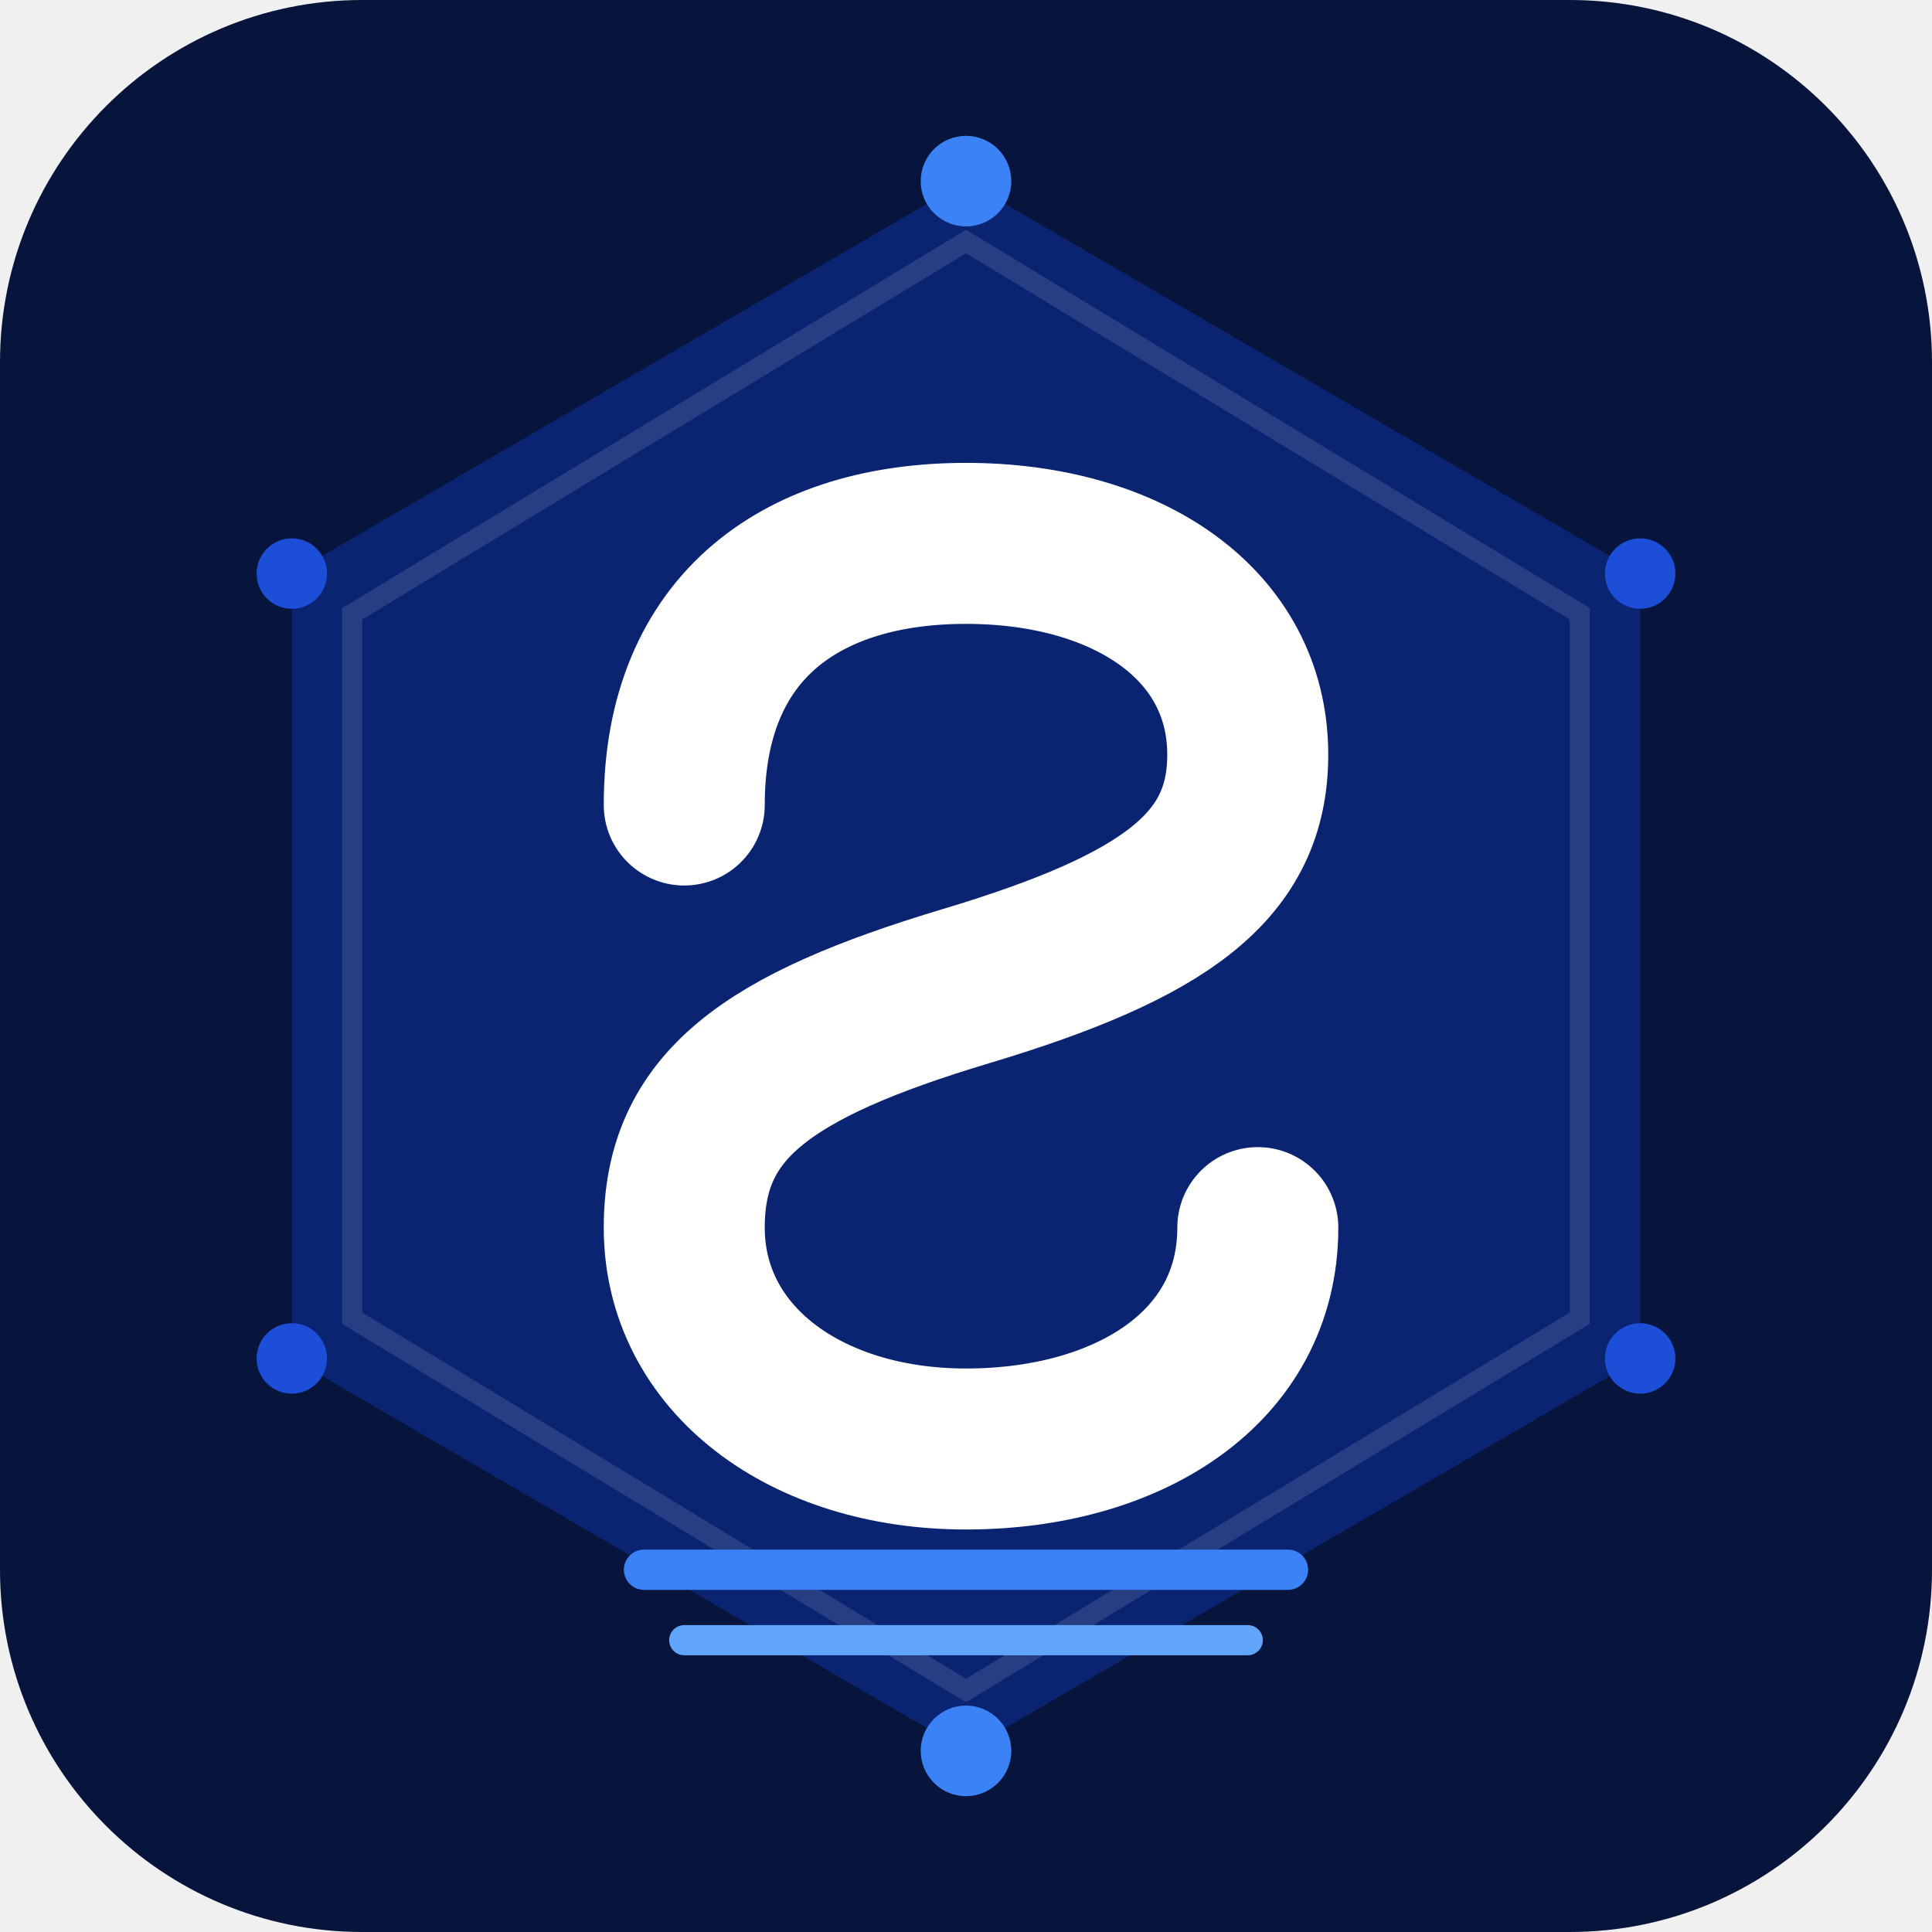
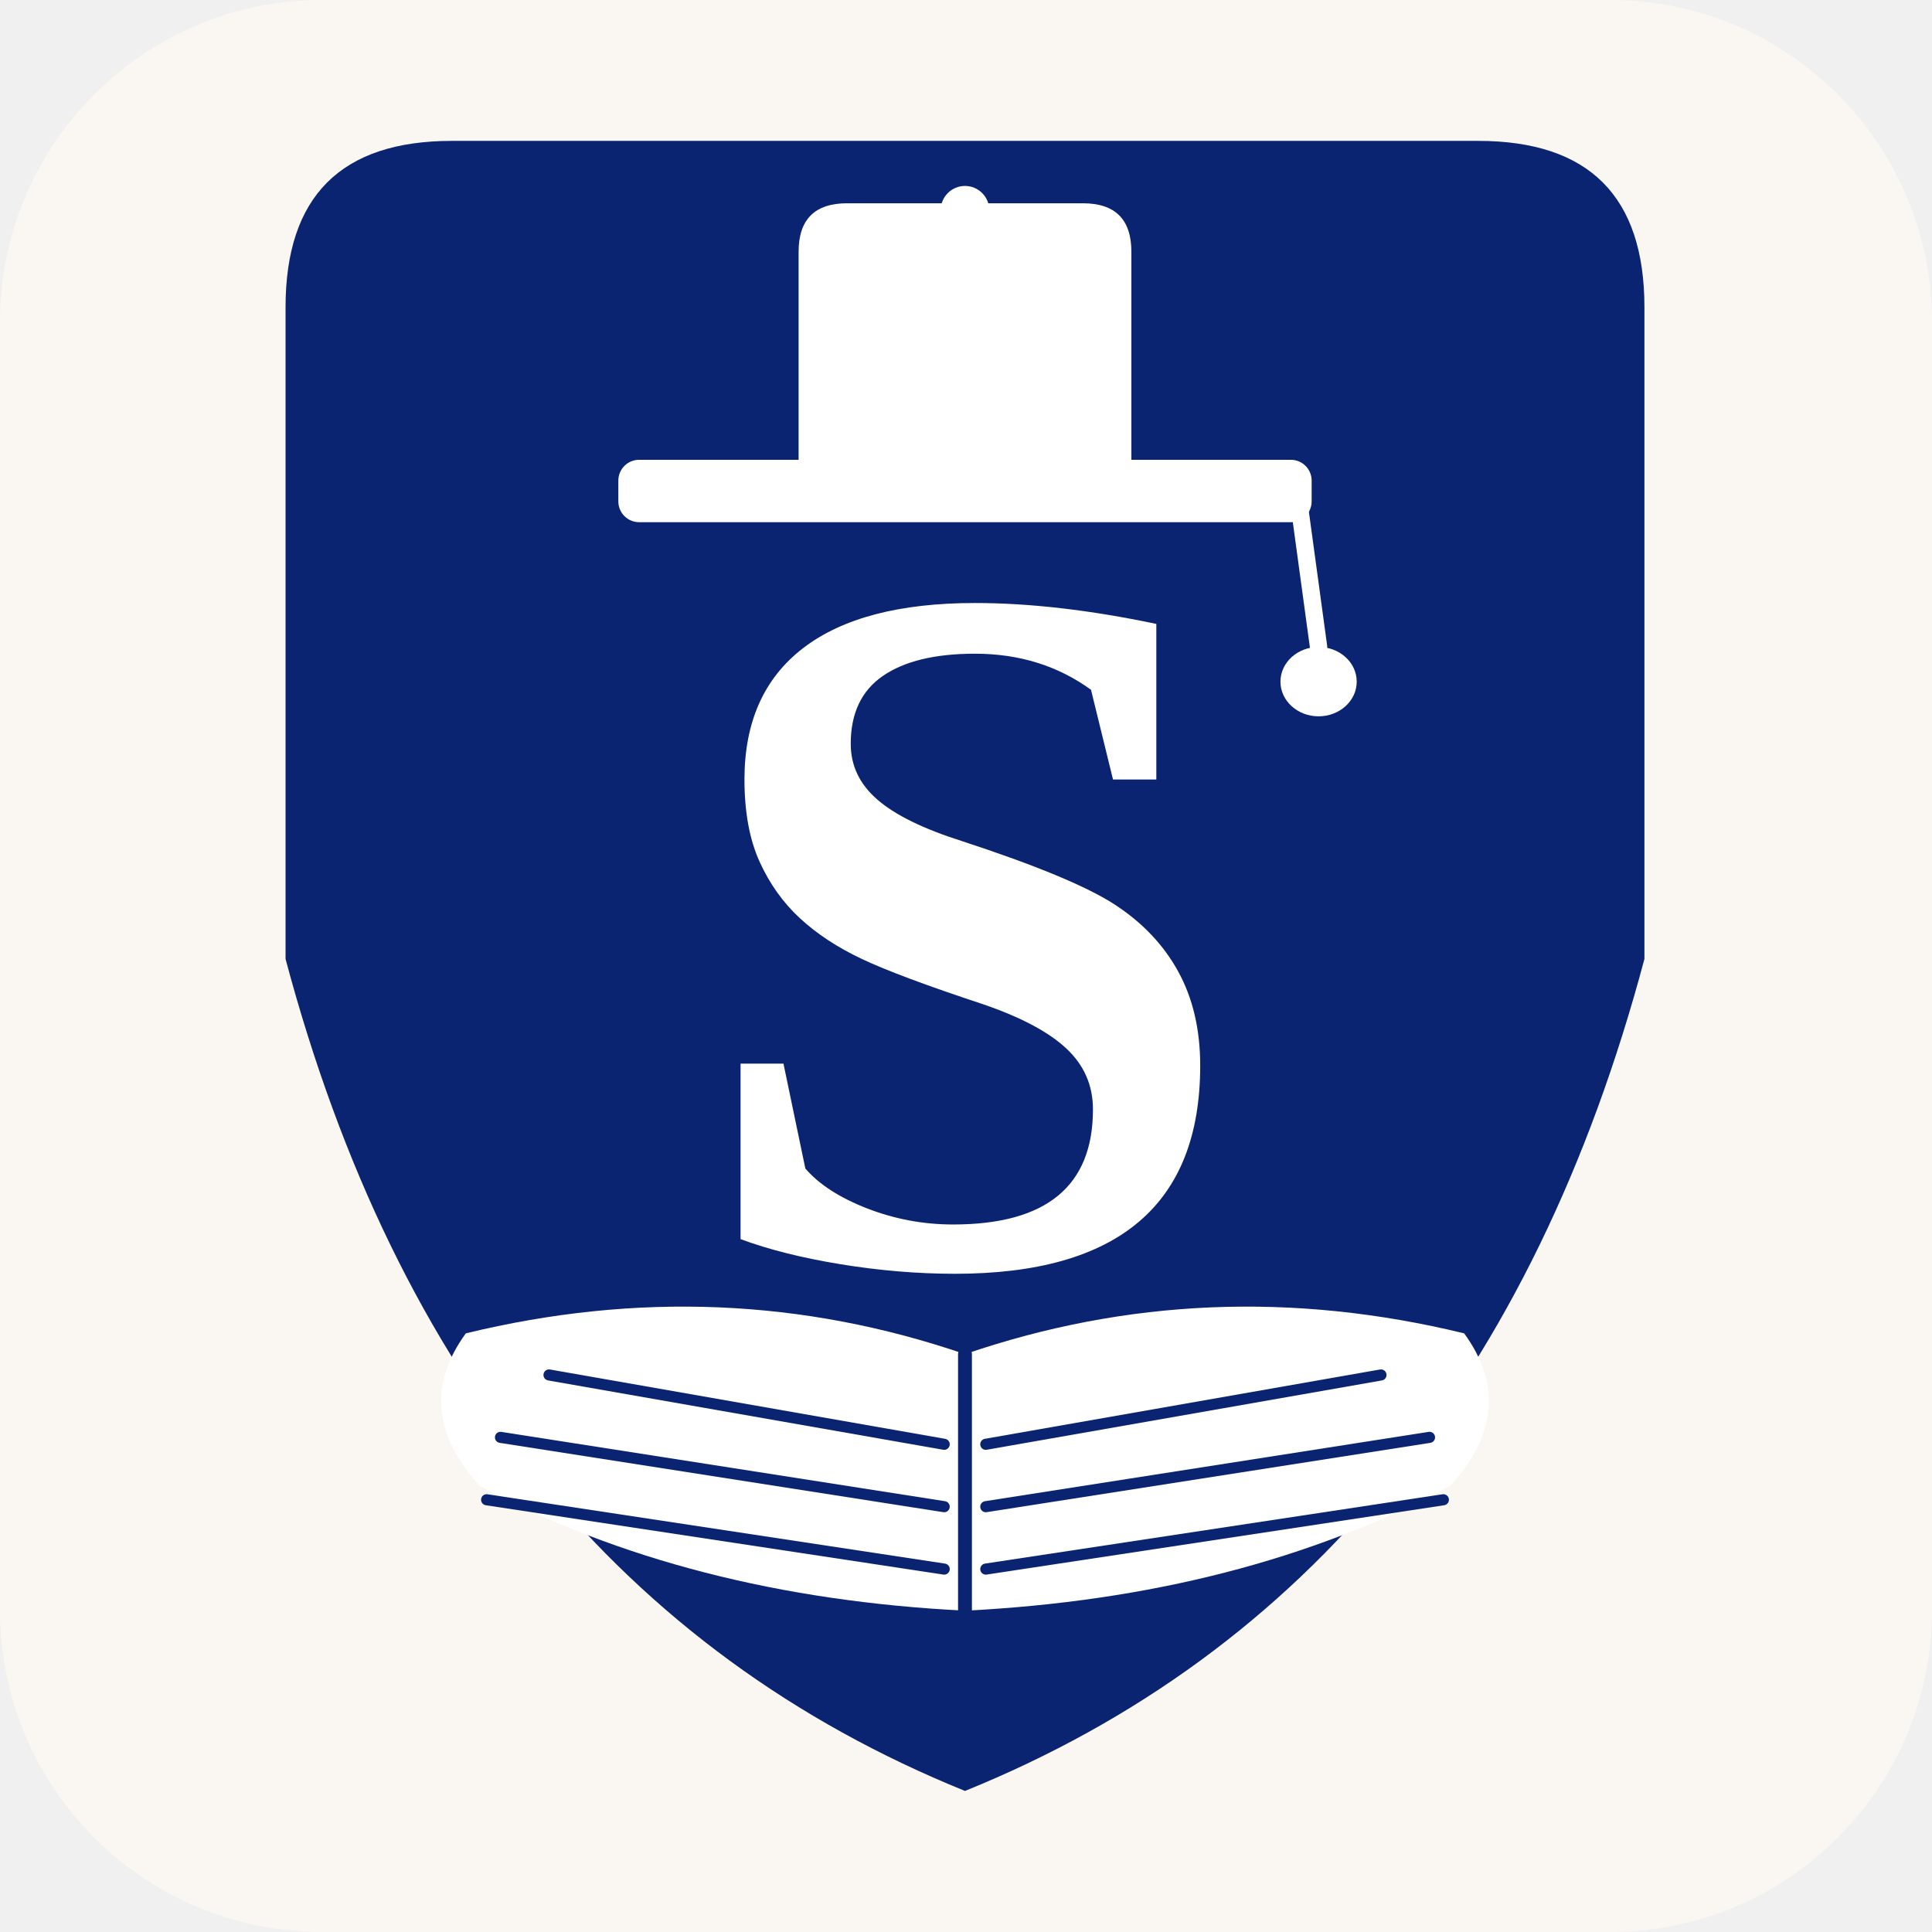
<svg xmlns="http://www.w3.org/2000/svg" viewBox="0 0 192 192">
-   <rect width="192" height="192" rx="36" fill="#07143B" />
-   <polygon points="96,18 163,57 163,135 96,174 29,135 29,57" fill="#0A2472" />
-   <polygon points="96,24 157,61 157,131 96,168 35,131 35,61" fill="none" stroke="rgba(255,255,255,0.12)" stroke-width="2" />
-   <path d="M 68 80            C 68 62, 80 54, 96 54            C 112 54, 124 62, 124 75            C 124 86, 116 92, 96 98            C 76 104, 68 110, 68 122            C 68 135, 80 144, 96 144            C 112 144, 125 136, 125 122" stroke="white" stroke-width="16" fill="none" stroke-linecap="round" />
-   <line x1="64" y1="156" x2="128" y2="156" stroke="#3B82F6" stroke-width="4" stroke-linecap="round" />
-   <line x1="68" y1="163" x2="124" y2="163" stroke="#60A5FA" stroke-width="3" stroke-linecap="round" />
-   <circle cx="96" cy="18" r="4.5" fill="#3B82F6" />
-   <circle cx="163" cy="57" r="3.5" fill="#1D4ED8" />
-   <circle cx="163" cy="135" r="3.5" fill="#1D4ED8" />
-   <circle cx="96" cy="174" r="4.5" fill="#3B82F6" />
-   <circle cx="29" cy="135" r="3.5" fill="#1D4ED8" />
-   <circle cx="29" cy="57" r="3.5" fill="#1D4ED8" />
+   <rect width="192" height="192" rx="32" fill="#FAF7F2" />
+   <g transform="translate(27,14) scale(0.689)">
+     <path fill="#0A2472" d="M 26,0 Q 2,0 2,24 L 2,118 Q 26,208 100,238 Q 174,208 198,118 L 198,24 Q 198,0 174,0 Z" />
+     <path fill="white" d="M 100,175 Q 65,163 28,172 Q 20,183 30,194 Q 60,210 100,212 Z" />
+     <path fill="white" d="M 100,175 Q 135,163 172,172 Q 180,183 170,194 Q 140,210 100,212 Z" />
+     <line x1="40" y1="178" x2="97" y2="188" stroke="#0A2472" stroke-width="1.6" stroke-linecap="round" />
+     <line x1="33" y1="187" x2="97" y2="197" stroke="#0A2472" stroke-width="1.6" stroke-linecap="round" />
+     <line x1="31" y1="196" x2="97" y2="206" stroke="#0A2472" stroke-width="1.6" stroke-linecap="round" />
+     <line x1="160" y1="178" x2="103" y2="188" stroke="#0A2472" stroke-width="1.6" stroke-linecap="round" />
+     <line x1="167" y1="187" x2="103" y2="197" stroke="#0A2472" stroke-width="1.6" stroke-linecap="round" />
+     <line x1="169" y1="196" x2="103" y2="206" stroke="#0A2472" stroke-width="1.6" stroke-linecap="round" />
+     <line x1="100" y1="175" x2="100" y2="213" stroke="#0A2472" stroke-width="2" stroke-linecap="round" />
+     <text x="100" y="162" text-anchor="middle" font-family="Georgia,'Times New Roman',serif" font-size="144" font-weight="bold" fill="white">S</text>
+     <path fill="white" d="M 76,16 Q 76,9 83,9 L 117,9 Q 124,9 124,16 L 124,47 Q 112,50 100,50 Q 88,50 76,47 Z" />
+     <circle fill="white" cx="100" cy="10" r="3.5" />
+     <rect fill="white" x="50" y="46" width="100" height="9" rx="3" />
+     <line x1="148" y1="51" x2="151" y2="73" stroke="white" stroke-width="2.5" stroke-linecap="round" />
+     <ellipse fill="white" cx="151" cy="78" rx="5.5" ry="5" />
+   </g>
</svg>
